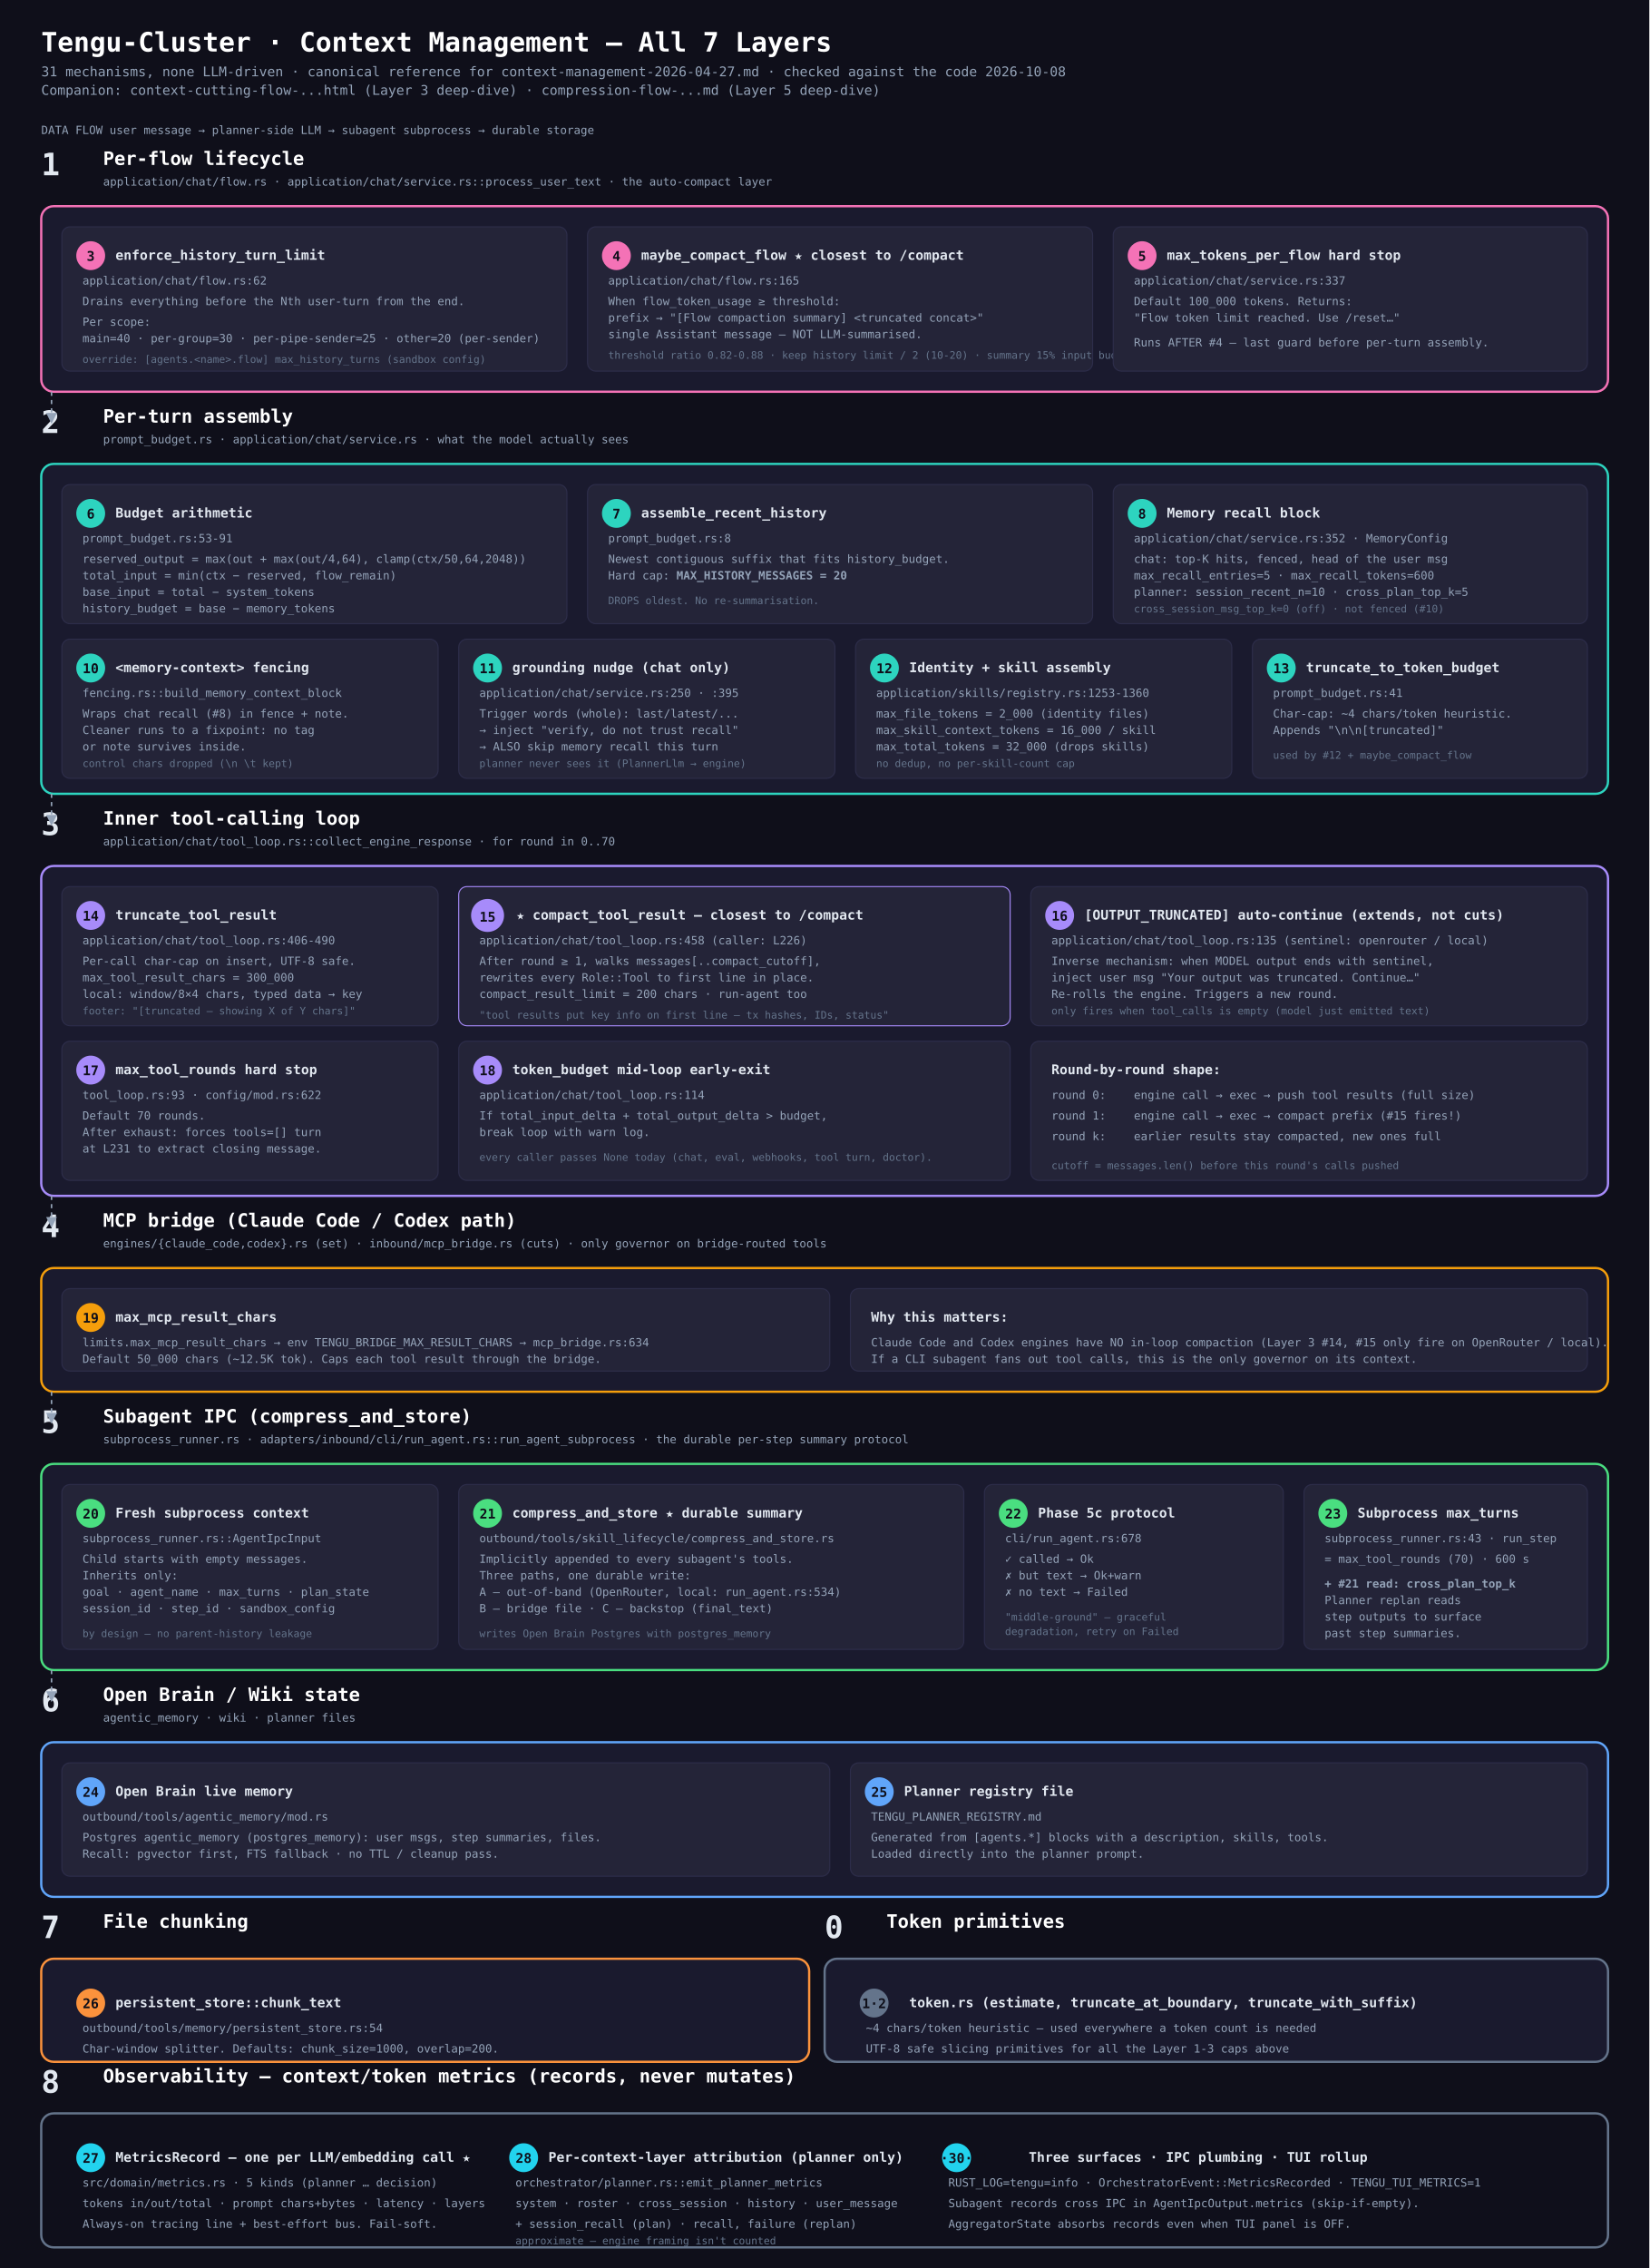
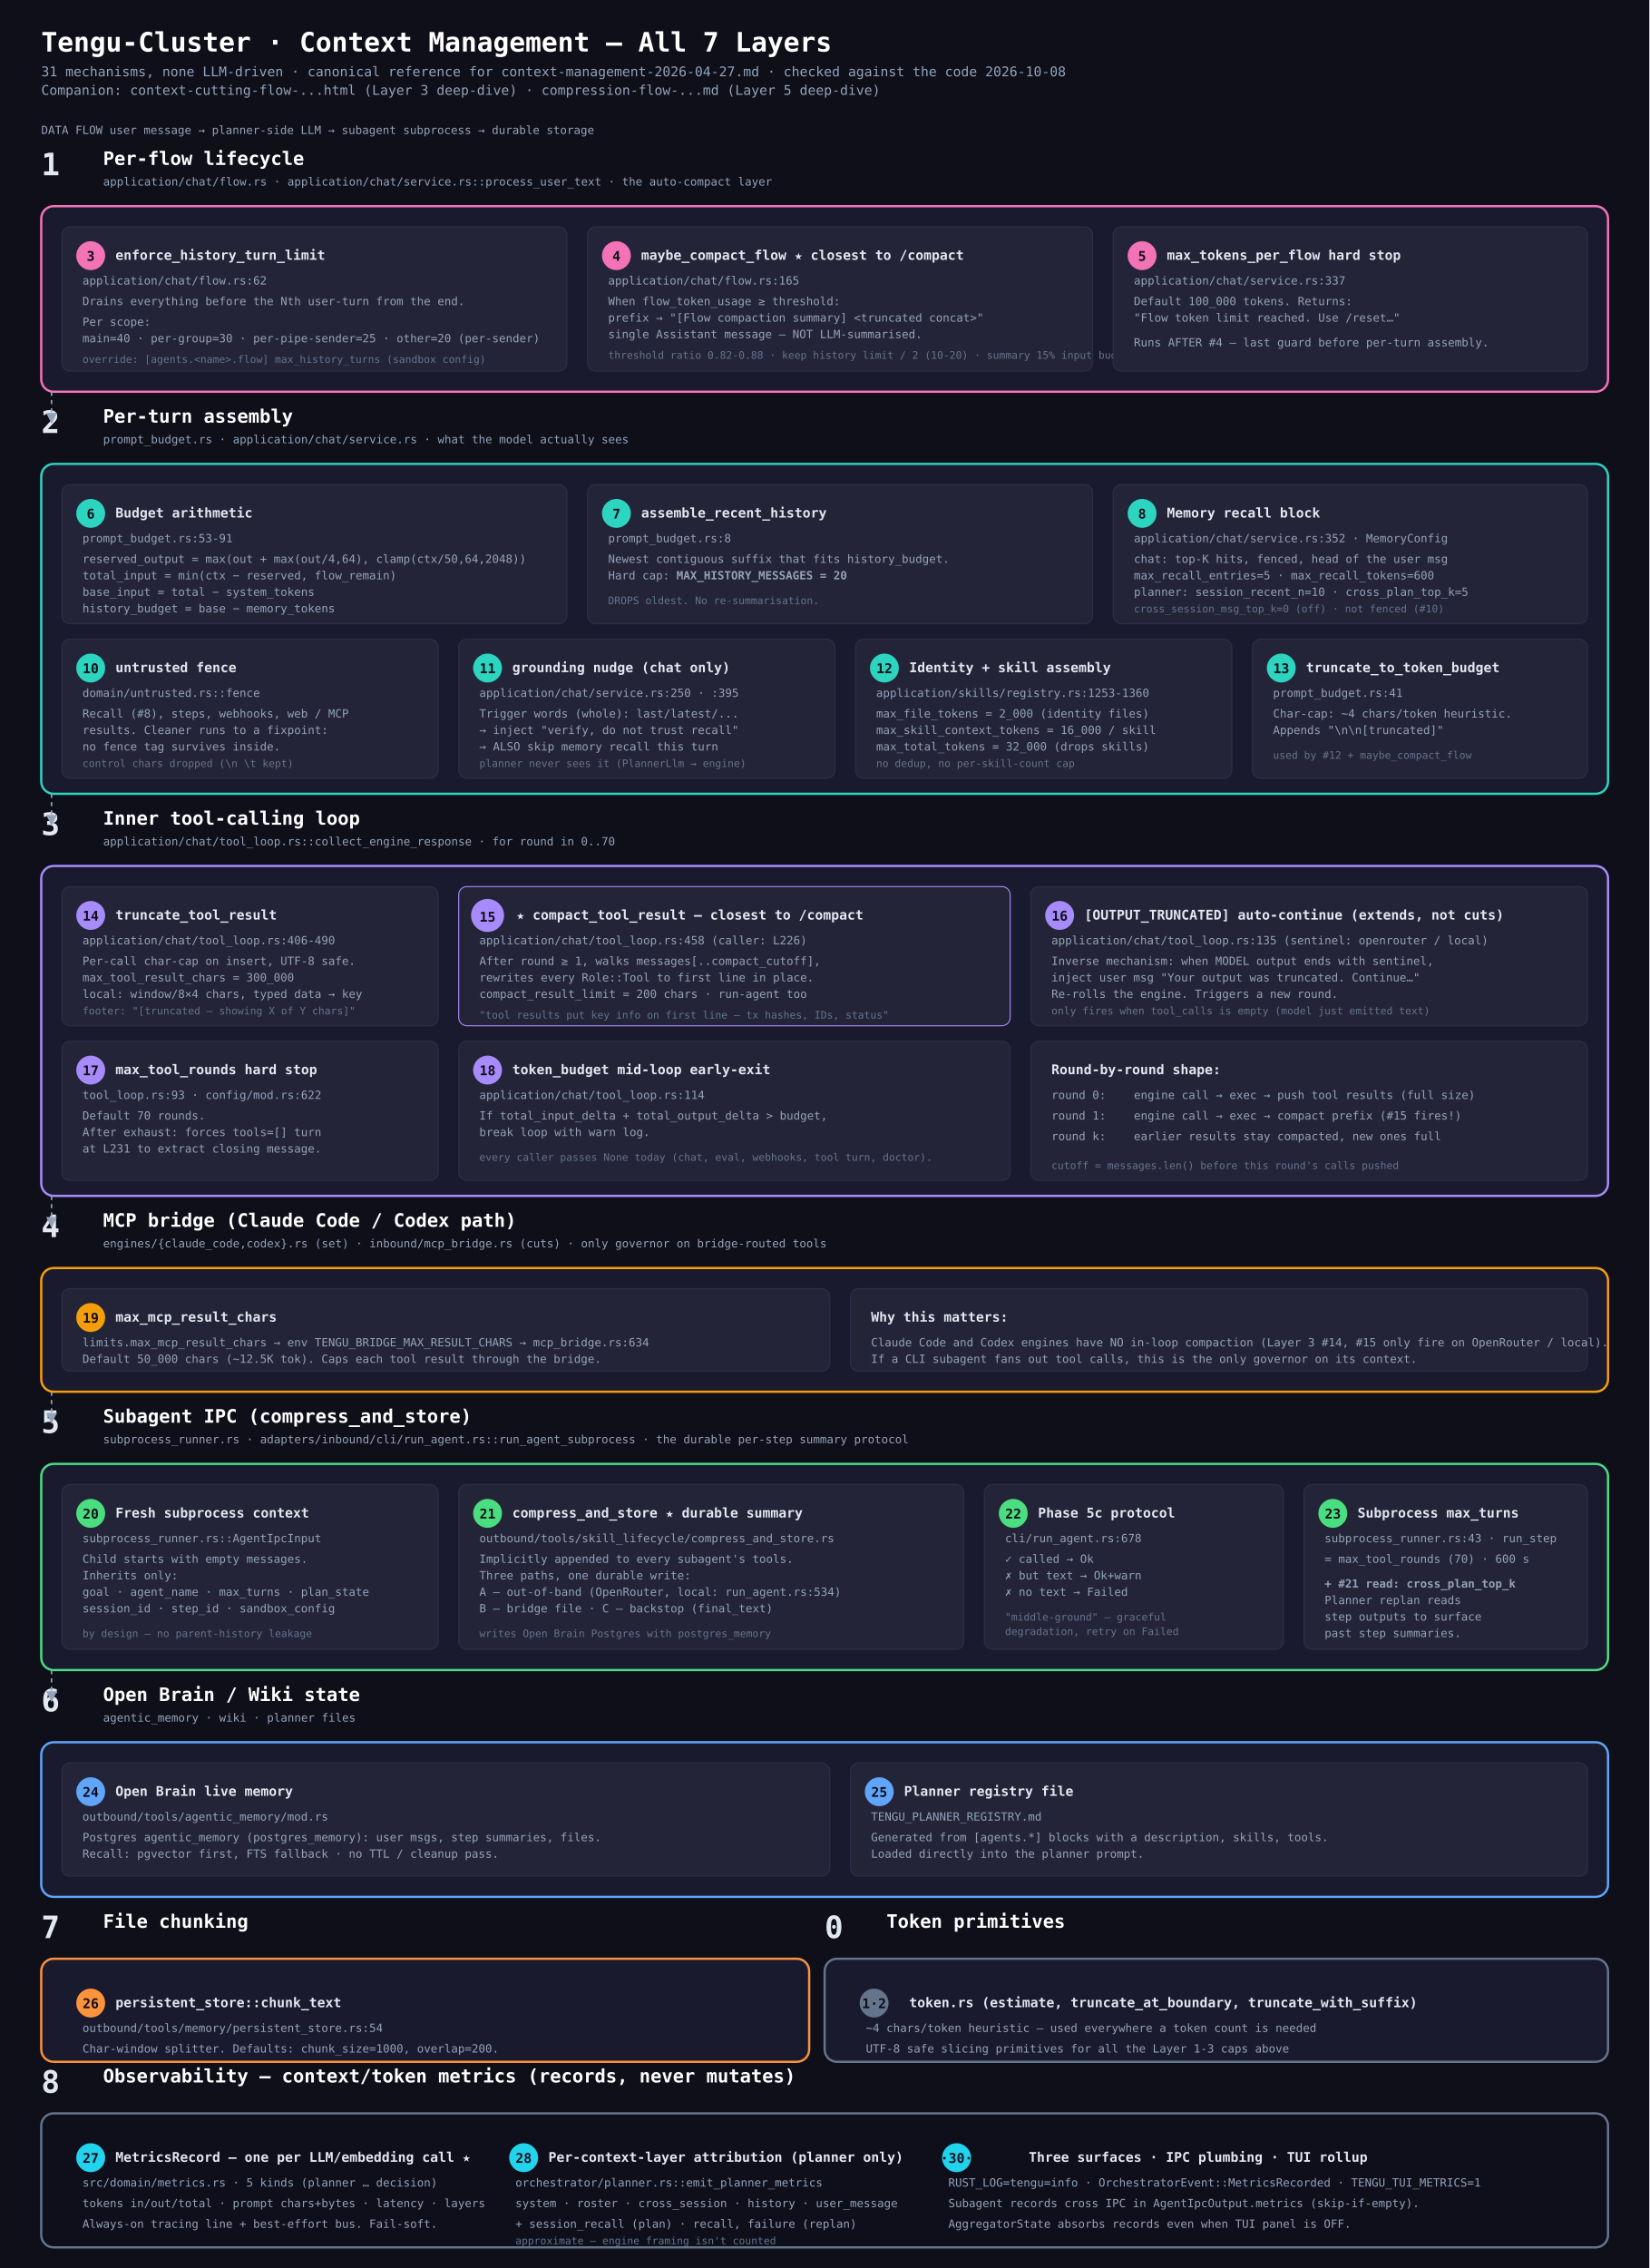
<svg xmlns="http://www.w3.org/2000/svg" viewBox="0 0 1600 2200" font-family="ui-monospace, SFMono-Regular, Menlo, monospace">
  <defs>
    <marker id="arr" viewBox="0 0 10 10" refX="9" refY="5" markerWidth="7" markerHeight="7" orient="auto-start-reverse">
      <path d="M0,0 L10,5 L0,10 z" fill="#94A3B8" />
    </marker>
    <style>
      .bg     { fill: #0F0F1A; }
      .panel  { fill: #1A1A2E; stroke: #2D2D4A; stroke-width: 1.5; rx: 10; }
      .panel2 { fill: #242438; stroke: #2D2D4A; stroke-width: 1; rx: 8; }
      .layer  { fill: #1A1A2E; stroke-width: 2.2; rx: 12; }
      .lbg    { fill: rgba(124,58,237,0.04); stroke-width: 1; rx: 8; }
      text    { fill: #E2E8F0; font-size: 12px; }
      .title    { font-size: 26px; font-weight: 700; fill: #fff; }
      .sub      { font-size: 13px; fill: #94A3B8; }
      .layer-n  { font-size: 30px; font-weight: 800; }
      .layer-t  { font-size: 18px; font-weight: 700; fill: #fff; }
      .layer-s  { font-size: 11px; fill: #94A3B8; }
      .mech     { font-size: 13px; font-weight: 600; }
      .mono     { font-family: ui-monospace, monospace; }
      .small    { font-size: 11px; fill: #94A3B8; }
      .tiny     { font-size: 10px; fill: #64748B; }
      .num      { fill: #0F0F1A; font-weight: 700; font-size: 13px; }
      .edge     { stroke: #94A3B8; stroke-width: 1.5; fill: none; }
      .dash     { stroke-dasharray: 4 4; }
      .L0 { stroke: #64748B; }   /* token primitives    -- slate */
      .L1 { stroke: #F472B6; }   /* per-flow            -- pink */
      .L2 { stroke: #2DD4BF; }   /* per-turn assembly   -- teal */
      .L3 { stroke: #A78BFA; }   /* inner tool loop     -- purple */
      .L4 { stroke: #F59E0B; }   /* mcp bridge          -- amber */
      .L5 { stroke: #4ADE80; }   /* subagent ipc        -- green */
      .L6 { stroke: #60A5FA; }   /* open brain / wiki   -- blue */
      .L7 { stroke: #FB923C; }   /* file chunking       -- orange */
      .badge { font-weight: 700; font-size: 13px; fill: #0F0F1A; }
    </style>
  </defs>
  <rect class="bg" width="1600" height="2200" />
  <text x="40" y="50" class="title">Tengu-Cluster · Context Management — All 7 Layers</text>
  <text x="40" y="74" class="sub">31 mechanisms, none LLM-driven · canonical reference for context-management-2026-04-27.md · checked against the code 2026-10-08</text>
  <text x="40" y="92" class="sub">Companion: context-cutting-flow-...html (Layer 3 deep-dive) · compression-flow-...md (Layer 5 deep-dive)</text>
  <text x="40" y="130" class="layer-s">DATA FLOW  user message  →  planner-side LLM  →  subagent subprocess  →  durable storage</text>
  <text x="40" y="170" class="layer-n" fill="#F472B6">1</text>
  <text x="100" y="160" class="layer-t">Per-flow lifecycle</text>
  <text x="100" y="180" class="layer-s mono">application/chat/flow.rs · application/chat/service.rs::process_user_text   ·   the auto-compact layer</text>
  <g transform="translate(40,200)">
    <rect class="layer L1" width="1520" height="180" />
    <g transform="translate(20,20)">
      <rect class="panel2" width="490" height="140" />
      <circle cx="28" cy="28" r="14" fill="#F472B6" />
      <text x="28" y="33" text-anchor="middle" class="badge">3</text>
      <text x="52" y="32" class="mech">enforce_history_turn_limit</text>
      <text x="20" y="56" class="small mono">application/chat/flow.rs:62</text>
      <text x="20" y="76" class="small">Drains everything before the Nth user-turn from the end.</text>
      <text x="20" y="96" class="small">Per scope:</text>
      <text x="20" y="112" class="small mono">main=40 · per-group=30 · per-pipe-sender=25 · other=20 (per-sender)</text>
      <text x="20" y="132" class="tiny">override: [agents.&lt;name&gt;.flow] max_history_turns (sandbox config)</text>
    </g>
    <g transform="translate(530,20)">
      <rect class="panel2" width="490" height="140" />
      <circle cx="28" cy="28" r="14" fill="#F472B6" />
      <text x="28" y="33" text-anchor="middle" class="badge">4</text>
      <text x="52" y="32" class="mech">maybe_compact_flow ★ closest to /compact</text>
      <text x="20" y="56" class="small mono">application/chat/flow.rs:165</text>
      <text x="20" y="76" class="small">When flow_token_usage ≥ threshold:</text>
      <text x="20" y="92" class="small">prefix → "[Flow compaction summary] &lt;truncated concat&gt;"</text>
      <text x="20" y="108" class="small">single Assistant message — NOT LLM-summarised.</text>
      <text x="20" y="128" class="tiny mono">threshold ratio 0.82-0.88 · keep history limit / 2 (10-20) · summary 15% input budget</text>
    </g>
    <g transform="translate(1040,20)">
      <rect class="panel2" width="460" height="140" />
      <circle cx="28" cy="28" r="14" fill="#F472B6" />
      <text x="28" y="33" text-anchor="middle" class="badge">5</text>
      <text x="52" y="32" class="mech">max_tokens_per_flow hard stop</text>
      <text x="20" y="56" class="small mono">application/chat/service.rs:337</text>
      <text x="20" y="76" class="small">Default 100_000 tokens. Returns:</text>
      <text x="20" y="92" class="small mono">"Flow token limit reached. Use /reset…"</text>
      <text x="20" y="116" class="small">Runs AFTER #4 — last guard before per-turn assembly.</text>
    </g>
  </g>
  <text x="40" y="420" class="layer-n" fill="#2DD4BF">2</text>
  <text x="100" y="410" class="layer-t">Per-turn assembly</text>
  <text x="100" y="430" class="layer-s mono">prompt_budget.rs · application/chat/service.rs   ·   what the model actually sees</text>
  <g transform="translate(40,450)">
    <rect class="layer L2" width="1520" height="320" />
    <g transform="translate(20,20)">
      <rect class="panel2" width="490" height="135" />
      <circle cx="28" cy="28" r="14" fill="#2DD4BF" />
      <text x="28" y="33" text-anchor="middle" class="badge">6</text>
      <text x="52" y="32" class="mech">Budget arithmetic</text>
      <text x="20" y="56" class="small mono">prompt_budget.rs:53-91</text>
      <text x="20" y="76" class="small mono">reserved_output = max(out + max(out/4,64), clamp(ctx/50,64,2048))</text>
      <text x="20" y="92" class="small mono">total_input    = min(ctx − reserved, flow_remain)</text>
      <text x="20" y="108" class="small mono">base_input     = total − system_tokens</text>
      <text x="20" y="124" class="small mono">history_budget = base − memory_tokens</text>
    </g>
    <g transform="translate(530,20)">
      <rect class="panel2" width="490" height="135" />
      <circle cx="28" cy="28" r="14" fill="#2DD4BF" />
      <text x="28" y="33" text-anchor="middle" class="badge">7</text>
      <text x="52" y="32" class="mech">assemble_recent_history</text>
      <text x="20" y="56" class="small mono">prompt_budget.rs:8</text>
      <text x="20" y="76" class="small">Newest contiguous suffix that fits history_budget.</text>
      <text x="20" y="92" class="small">Hard cap: <tspan font-weight="700">MAX_HISTORY_MESSAGES = 20</tspan>
      </text>
      <text x="20" y="116" class="tiny">DROPS oldest. No re-summarisation.</text>
    </g>
    <g transform="translate(1040,20)">
      <rect class="panel2" width="460" height="135" />
      <circle cx="28" cy="28" r="14" fill="#2DD4BF" />
      <text x="28" y="33" text-anchor="middle" class="badge">8</text>
      <text x="52" y="32" class="mech">Memory recall block</text>
      <text x="20" y="56" class="small mono">application/chat/service.rs:352 · MemoryConfig</text>
      <text x="20" y="76" class="small">chat: top-K hits, fenced, head of the user msg</text>
      <text x="20" y="92" class="small mono">max_recall_entries=5 · max_recall_tokens=600</text>
      <text x="20" y="108" class="small mono">planner: session_recent_n=10 · cross_plan_top_k=5</text>
      <text x="20" y="124" class="tiny">cross_session_msg_top_k=0 (off) · not fenced (#10)</text>
    </g>
    <g transform="translate(20,170)">
      <rect class="panel2" width="365" height="135" />
      <circle cx="28" cy="28" r="14" fill="#2DD4BF" />
      <text x="28" y="33" text-anchor="middle" class="badge">10</text>
-       <text x="52" y="32" class="mech">&lt;memory-context&gt; fencing</text>
-       <text x="20" y="56" class="small mono">fencing.rs::build_memory_context_block</text>
-       <text x="20" y="76" class="small">Wraps chat recall (#8) in fence + note.</text>
-       <text x="20" y="92" class="small">Cleaner runs to a fixpoint: no tag</text>
-       <text x="20" y="108" class="small">or note survives inside.</text>
+       <text x="52" y="32" class="mech">untrusted fence</text>
+       <text x="20" y="56" class="small mono">domain/untrusted.rs::fence</text>
+       <text x="20" y="76" class="small">Recall (#8), steps, webhooks, web / MCP</text>
+       <text x="20" y="92" class="small">results. Cleaner runs to a fixpoint:</text>
+       <text x="20" y="108" class="small">no fence tag survives inside.</text>
      <text x="20" y="124" class="tiny">control chars dropped (\n \t kept)</text>
    </g>
    <g transform="translate(405,170)">
      <rect class="panel2" width="365" height="135" />
      <circle cx="28" cy="28" r="14" fill="#2DD4BF" />
      <text x="28" y="33" text-anchor="middle" class="badge">11</text>
      <text x="52" y="32" class="mech">grounding nudge (chat only)</text>
      <text x="20" y="56" class="small mono">application/chat/service.rs:250 · :395</text>
      <text x="20" y="76" class="small">Trigger words (whole): last/latest/...</text>
      <text x="20" y="92" class="small">→ inject "verify, do not trust recall"</text>
      <text x="20" y="108" class="small">→ ALSO skip memory recall this turn</text>
      <text x="20" y="124" class="tiny">planner never sees it (PlannerLlm → engine)</text>
    </g>
    <g transform="translate(790,170)">
      <rect class="panel2" width="365" height="135" />
      <circle cx="28" cy="28" r="14" fill="#2DD4BF" />
      <text x="28" y="33" text-anchor="middle" class="badge">12</text>
      <text x="52" y="32" class="mech">Identity + skill assembly</text>
      <text x="20" y="56" class="small mono">application/skills/registry.rs:1253-1360</text>
      <text x="20" y="76" class="small mono">max_file_tokens = 2_000 (identity files)</text>
      <text x="20" y="92" class="small mono">max_skill_context_tokens = 16_000 / skill</text>
      <text x="20" y="108" class="small mono">max_total_tokens = 32_000 (drops skills)</text>
      <text x="20" y="124" class="tiny">no dedup, no per-skill-count cap</text>
    </g>
    <g transform="translate(1175,170)">
      <rect class="panel2" width="325" height="135" />
      <circle cx="28" cy="28" r="14" fill="#2DD4BF" />
      <text x="28" y="33" text-anchor="middle" class="badge">13</text>
      <text x="52" y="32" class="mech">truncate_to_token_budget</text>
      <text x="20" y="56" class="small mono">prompt_budget.rs:41</text>
      <text x="20" y="76" class="small">Char-cap: ~4 chars/token heuristic.</text>
      <text x="20" y="92" class="small">Appends "\n\n[truncated]"</text>
      <text x="20" y="116" class="tiny">used by #12 + maybe_compact_flow</text>
    </g>
  </g>
  <text x="40" y="810" class="layer-n" fill="#A78BFA">3</text>
  <text x="100" y="800" class="layer-t">Inner tool-calling loop</text>
  <text x="100" y="820" class="layer-s mono">application/chat/tool_loop.rs::collect_engine_response   ·   for round in 0..70</text>
  <g transform="translate(40,840)">
    <rect class="layer L3" width="1520" height="320" />
    <g transform="translate(20,20)">
      <rect class="panel2" width="365" height="135" />
      <circle cx="28" cy="28" r="14" fill="#A78BFA" />
      <text x="28" y="33" text-anchor="middle" class="badge">14</text>
      <text x="52" y="32" class="mech">truncate_tool_result</text>
      <text x="20" y="56" class="small mono">application/chat/tool_loop.rs:406-490</text>
      <text x="20" y="76" class="small">Per-call char-cap on insert, UTF-8 safe.</text>
      <text x="20" y="92" class="small mono">max_tool_result_chars = 300_000</text>
      <text x="20" y="108" class="small">local: window/8×4 chars, typed data → key</text>
      <text x="20" y="124" class="tiny">footer: "[truncated — showing X of Y chars]"</text>
    </g>
    <g transform="translate(405,20)">
      <rect class="panel2 L3" width="535" height="135" stroke-width="2.5" stroke="#A78BFA" />
      <circle cx="28" cy="28" r="16" fill="#A78BFA" />
      <text x="28" y="34" text-anchor="middle" class="badge" font-size="15">15</text>
      <text x="56" y="32" class="mech" fill="#fff">★ compact_tool_result — closest to /compact</text>
      <text x="20" y="56" class="small mono">application/chat/tool_loop.rs:458  (caller: L226)</text>
      <text x="20" y="76" class="small">After round ≥ 1, walks messages[..compact_cutoff],</text>
      <text x="20" y="92" class="small">rewrites every Role::Tool to first line in place.</text>
      <text x="20" y="108" class="small mono">compact_result_limit = 200 chars · run-agent too</text>
      <text x="20" y="128" class="tiny">"tool results put key info on first line — tx hashes, IDs, status"</text>
    </g>
    <g transform="translate(960,20)">
      <rect class="panel2" width="540" height="135" />
      <circle cx="28" cy="28" r="14" fill="#A78BFA" />
      <text x="28" y="33" text-anchor="middle" class="badge">16</text>
      <text x="52" y="32" class="mech">[OUTPUT_TRUNCATED] auto-continue (extends, not cuts)</text>
      <text x="20" y="56" class="small mono">application/chat/tool_loop.rs:135 (sentinel: openrouter / local)</text>
      <text x="20" y="76" class="small">Inverse mechanism: when MODEL output ends with sentinel,</text>
      <text x="20" y="92" class="small">inject user msg "Your output was truncated. Continue…"</text>
      <text x="20" y="108" class="small">Re-rolls the engine. Triggers a new round.</text>
      <text x="20" y="124" class="tiny">only fires when tool_calls is empty (model just emitted text)</text>
    </g>
    <g transform="translate(20,170)">
      <rect class="panel2" width="365" height="135" />
      <circle cx="28" cy="28" r="14" fill="#A78BFA" />
      <text x="28" y="33" text-anchor="middle" class="badge">17</text>
      <text x="52" y="32" class="mech">max_tool_rounds hard stop</text>
      <text x="20" y="56" class="small mono">tool_loop.rs:93 · config/mod.rs:622</text>
      <text x="20" y="76" class="small">Default 70 rounds.</text>
      <text x="20" y="92" class="small">After exhaust: forces tools=[] turn</text>
      <text x="20" y="108" class="small">at L231 to extract closing message.</text>
    </g>
    <g transform="translate(405,170)">
      <rect class="panel2" width="535" height="135" />
      <circle cx="28" cy="28" r="14" fill="#A78BFA" />
      <text x="28" y="33" text-anchor="middle" class="badge">18</text>
      <text x="52" y="32" class="mech">token_budget mid-loop early-exit</text>
      <text x="20" y="56" class="small mono">application/chat/tool_loop.rs:114</text>
      <text x="20" y="76" class="small">If total_input_delta + total_output_delta &gt; budget,</text>
      <text x="20" y="92" class="small">break loop with warn log.</text>
      <text x="20" y="116" class="tiny">every caller passes None today (chat, eval, webhooks, tool turn, doctor).</text>
    </g>
    <g transform="translate(960,170)">
      <rect class="panel2" width="540" height="135" />
      <text x="20" y="32" class="mech" fill="#94A3B8">Round-by-round shape:</text>
      <text x="20" y="56" class="small mono" fill="#A78BFA">round 0:</text>
      <text x="100" y="56" class="small">engine call → exec → push tool results (full size)</text>
      <text x="20" y="76" class="small mono" fill="#A78BFA">round 1:</text>
      <text x="100" y="76" class="small">engine call → exec → compact prefix (#15 fires!)</text>
      <text x="20" y="96" class="small mono" fill="#A78BFA">round k:</text>
      <text x="100" y="96" class="small">earlier results stay compacted, new ones full</text>
      <text x="20" y="124" class="tiny">cutoff = messages.len() before this round's calls pushed</text>
    </g>
  </g>
  <text x="40" y="1200" class="layer-n" fill="#F59E0B">4</text>
  <text x="100" y="1190" class="layer-t">MCP bridge (Claude Code / Codex path)</text>
  <text x="100" y="1210" class="layer-s mono">engines/{claude_code,codex}.rs (set) · inbound/mcp_bridge.rs (cuts)   ·   only governor on bridge-routed tools</text>
  <g transform="translate(40,1230)">
    <rect class="layer L4" width="1520" height="120" />
    <g transform="translate(20,20)">
      <rect class="panel2" width="745" height="80" />
      <circle cx="28" cy="28" r="14" fill="#F59E0B" />
      <text x="28" y="33" text-anchor="middle" class="badge">19</text>
      <text x="52" y="32" class="mech">max_mcp_result_chars</text>
      <text x="20" y="56" class="small mono">limits.max_mcp_result_chars → env TENGU_BRIDGE_MAX_RESULT_CHARS → mcp_bridge.rs:634</text>
      <text x="20" y="72" class="small">Default 50_000 chars (~12.5K tok). Caps each tool result through the bridge.</text>
    </g>
    <g transform="translate(785,20)">
      <rect class="panel2" width="715" height="80" />
      <text x="20" y="32" class="mech" fill="#F87171">Why this matters:</text>
      <text x="20" y="56" class="small">Claude Code and Codex engines have NO in-loop compaction (Layer 3 #14, #15 only fire on OpenRouter / local).</text>
      <text x="20" y="72" class="small">If a CLI subagent fans out tool calls, this is the only governor on its context.</text>
    </g>
  </g>
  <text x="40" y="1390" class="layer-n" fill="#4ADE80">5</text>
  <text x="100" y="1380" class="layer-t">Subagent IPC (compress_and_store)</text>
  <text x="100" y="1400" class="layer-s mono">subprocess_runner.rs · adapters/inbound/cli/run_agent.rs::run_agent_subprocess   ·   the durable per-step summary protocol</text>
  <g transform="translate(40,1420)">
    <rect class="layer L5" width="1520" height="200" />
    <g transform="translate(20,20)">
      <rect class="panel2" width="365" height="160" />
      <circle cx="28" cy="28" r="14" fill="#4ADE80" />
      <text x="28" y="33" text-anchor="middle" class="badge">20</text>
      <text x="52" y="32" class="mech">Fresh subprocess context</text>
      <text x="20" y="56" class="small mono">subprocess_runner.rs::AgentIpcInput</text>
      <text x="20" y="76" class="small">Child starts with empty messages.</text>
      <text x="20" y="92" class="small">Inherits only:</text>
      <text x="20" y="108" class="small mono">goal · agent_name · max_turns · plan_state</text>
      <text x="20" y="124" class="small mono">session_id · step_id · sandbox_config</text>
      <text x="20" y="148" class="tiny">by design — no parent-history leakage</text>
    </g>
    <g transform="translate(405,20)">
      <rect class="panel2" width="490" height="160" />
      <circle cx="28" cy="28" r="14" fill="#4ADE80" />
      <text x="28" y="33" text-anchor="middle" class="badge">21</text>
      <text x="52" y="32" class="mech">compress_and_store ★ durable summary</text>
      <text x="20" y="56" class="small mono">outbound/tools/skill_lifecycle/compress_and_store.rs</text>
      <text x="20" y="76" class="small">Implicitly appended to every subagent's tools.</text>
      <text x="20" y="92" class="small">Three paths, one durable write:</text>
      <text x="20" y="108" class="small">A — out-of-band (OpenRouter, local: run_agent.rs:534)</text>
      <text x="20" y="124" class="small">B — bridge file · C — backstop (final_text)</text>
      <text x="20" y="148" class="tiny">writes Open Brain Postgres with postgres_memory</text>
    </g>
    <g transform="translate(915,20)">
      <rect class="panel2" width="290" height="160" />
      <circle cx="28" cy="28" r="14" fill="#4ADE80" />
      <text x="28" y="33" text-anchor="middle" class="badge">22</text>
      <text x="52" y="32" class="mech">Phase 5c protocol</text>
      <text x="20" y="56" class="small mono">cli/run_agent.rs:678</text>
      <text x="20" y="76" class="small">✓ called → Ok</text>
      <text x="20" y="92" class="small">✗ but text → Ok+warn</text>
      <text x="20" y="108" class="small">✗ no text → Failed</text>
      <text x="20" y="132" class="tiny">"middle-ground" — graceful</text>
      <text x="20" y="146" class="tiny">degradation, retry on Failed</text>
    </g>
    <g transform="translate(1225,20)">
      <rect class="panel2" width="275" height="160" />
      <circle cx="28" cy="28" r="14" fill="#4ADE80" />
      <text x="28" y="33" text-anchor="middle" class="badge">23</text>
      <text x="52" y="32" class="mech">Subprocess max_turns</text>
      <text x="20" y="56" class="small mono">subprocess_runner.rs:43 · run_step</text>
      <text x="20" y="76" class="small">= max_tool_rounds (70) · 600 s</text>
      <text x="20" y="100" class="small mech">+ #21 read: cross_plan_top_k</text>
      <text x="20" y="116" class="small">Planner replan reads</text>
      <text x="20" y="132" class="small">step outputs to surface</text>
      <text x="20" y="148" class="small">past step summaries.</text>
    </g>
  </g>
  <text x="40" y="1660" class="layer-n" fill="#60A5FA">6</text>
  <text x="100" y="1650" class="layer-t">Open Brain / Wiki state</text>
  <text x="100" y="1670" class="layer-s mono">agentic_memory · wiki · planner files</text>
  <g transform="translate(40,1690)">
    <rect class="layer L6" width="1520" height="150" />
    <g transform="translate(20,20)">
      <rect class="panel2" width="745" height="110" />
      <circle cx="28" cy="28" r="14" fill="#60A5FA" />
      <text x="28" y="33" text-anchor="middle" class="badge">24</text>
      <text x="52" y="32" class="mech">Open Brain live memory</text>
      <text x="20" y="56" class="small mono">outbound/tools/agentic_memory/mod.rs</text>
      <text x="20" y="76" class="small">Postgres agentic_memory (postgres_memory): user msgs, step summaries, files.</text>
      <text x="20" y="92" class="small">Recall: pgvector first, FTS fallback · no TTL / cleanup pass.</text>
    </g>
    <g transform="translate(785,20)">
      <rect class="panel2" width="715" height="110" />
      <circle cx="28" cy="28" r="14" fill="#60A5FA" />
      <text x="28" y="33" text-anchor="middle" class="badge">25</text>
      <text x="52" y="32" class="mech">Planner registry file</text>
      <text x="20" y="56" class="small mono">TENGU_PLANNER_REGISTRY.md</text>
      <text x="20" y="76" class="small">Generated from [agents.*] blocks with a description, skills, tools.</text>
      <text x="20" y="92" class="small">Loaded directly into the planner prompt.</text>
    </g>
  </g>
  <text x="40" y="1880" class="layer-n" fill="#FB923C">7</text>
  <text x="100" y="1870" class="layer-t">File chunking</text>
  <g transform="translate(40,1900)">
    <rect class="layer L7" width="745" height="100" />
    <g transform="translate(20,15)">
      <circle cx="28" cy="28" r="14" fill="#FB923C" />
      <text x="28" y="33" text-anchor="middle" class="badge">26</text>
      <text x="52" y="32" class="mech">persistent_store::chunk_text</text>
      <text x="20" y="56" class="small mono">outbound/tools/memory/persistent_store.rs:54</text>
      <text x="20" y="76" class="small">Char-window splitter. Defaults: chunk_size=1000, overlap=200.</text>
    </g>
  </g>
  <text x="800" y="1880" class="layer-n" fill="#64748B">0</text>
  <text x="860" y="1870" class="layer-t">Token primitives</text>
  <g transform="translate(800,1900)">
    <rect class="layer L0" width="760" height="100" />
    <g transform="translate(20,15)">
      <circle cx="28" cy="28" r="14" fill="#64748B" />
      <text x="28" y="33" text-anchor="middle" class="badge">1·2</text>
      <text x="62" y="32" class="mech">token.rs (estimate, truncate_at_boundary, truncate_with_suffix)</text>
      <text x="20" y="56" class="small mono">~4 chars/token heuristic — used everywhere a token count is needed</text>
      <text x="20" y="76" class="small">UTF-8 safe slicing primitives for all the Layer 1-3 caps above</text>
    </g>
  </g>
  <text x="40" y="2030" class="layer-n" fill="#22D3EE">8</text>
  <text x="100" y="2020" class="layer-t">Observability — context/token metrics (records, never mutates)</text>
  <g transform="translate(40,2050)">
    <rect class="layer L0" width="1520" height="130" fill="#0e7490" fill-opacity="0.07" stroke="#22D3EE" />
    <g transform="translate(20,15)">
      <circle cx="28" cy="28" r="14" fill="#22D3EE" />
      <text x="28" y="33" text-anchor="middle" class="badge">27</text>
      <text x="52" y="32" class="mech">MetricsRecord — one per LLM/embedding call ★</text>
      <text x="20" y="56" class="small mono">src/domain/metrics.rs · 5 kinds (planner … decision)</text>
      <text x="20" y="76" class="small">tokens in/out/total · prompt chars+bytes · latency · layers</text>
      <text x="20" y="96" class="small">Always-on tracing line + best-effort bus. Fail-soft.</text>
    </g>
    <g transform="translate(440,15)">
      <circle cx="28" cy="28" r="14" fill="#22D3EE" />
      <text x="28" y="33" text-anchor="middle" class="badge">28</text>
      <text x="52" y="32" class="mech">Per-context-layer attribution (planner only)</text>
      <text x="20" y="56" class="small mono">orchestrator/planner.rs::emit_planner_metrics</text>
      <text x="20" y="76" class="small">system · roster · cross_session · history · user_message</text>
      <text x="20" y="96" class="small">+ session_recall (plan) · recall, failure (replan)</text>
      <text x="20" y="112" class="tiny">approximate — engine framing isn't counted</text>
    </g>
    <g transform="translate(860,15)">
      <circle cx="28" cy="28" r="14" fill="#22D3EE" />
      <text x="28" y="33" text-anchor="middle" class="badge">29·30·31</text>
      <text x="98" y="32" class="mech">Three surfaces · IPC plumbing · TUI rollup</text>
      <text x="20" y="56" class="small mono">RUST_LOG=tengu=info · OrchestratorEvent::MetricsRecorded · TENGU_TUI_METRICS=1</text>
      <text x="20" y="76" class="small">Subagent records cross IPC in AgentIpcOutput.metrics (skip-if-empty).</text>
      <text x="20" y="96" class="small">AggregatorState absorbs records even when TUI panel is OFF.</text>
    </g>
  </g>
  <path class="edge dash" d="M 50 380 L 50 410" marker-end="url(#arr)" />
  <path class="edge dash" d="M 50 770 L 50 800" marker-end="url(#arr)" />
  <path class="edge dash" d="M 50 1160 L 50 1190" marker-end="url(#arr)" />
  <path class="edge dash" d="M 50 1350 L 50 1380" marker-end="url(#arr)" />
  <path class="edge dash" d="M 50 1620 L 50 1650" marker-end="url(#arr)" />
</svg>
